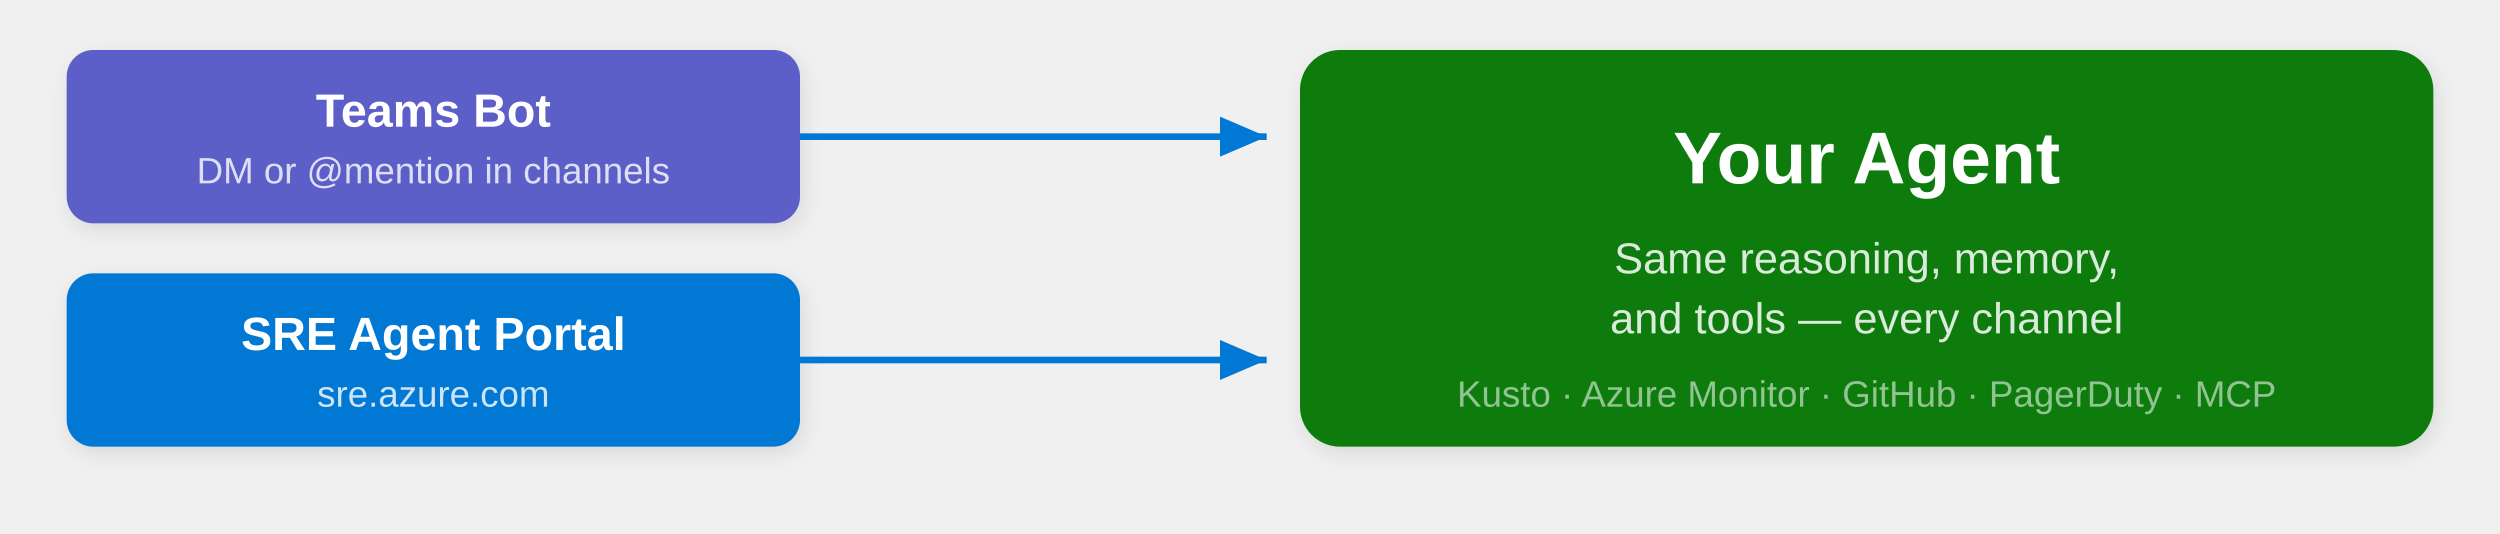
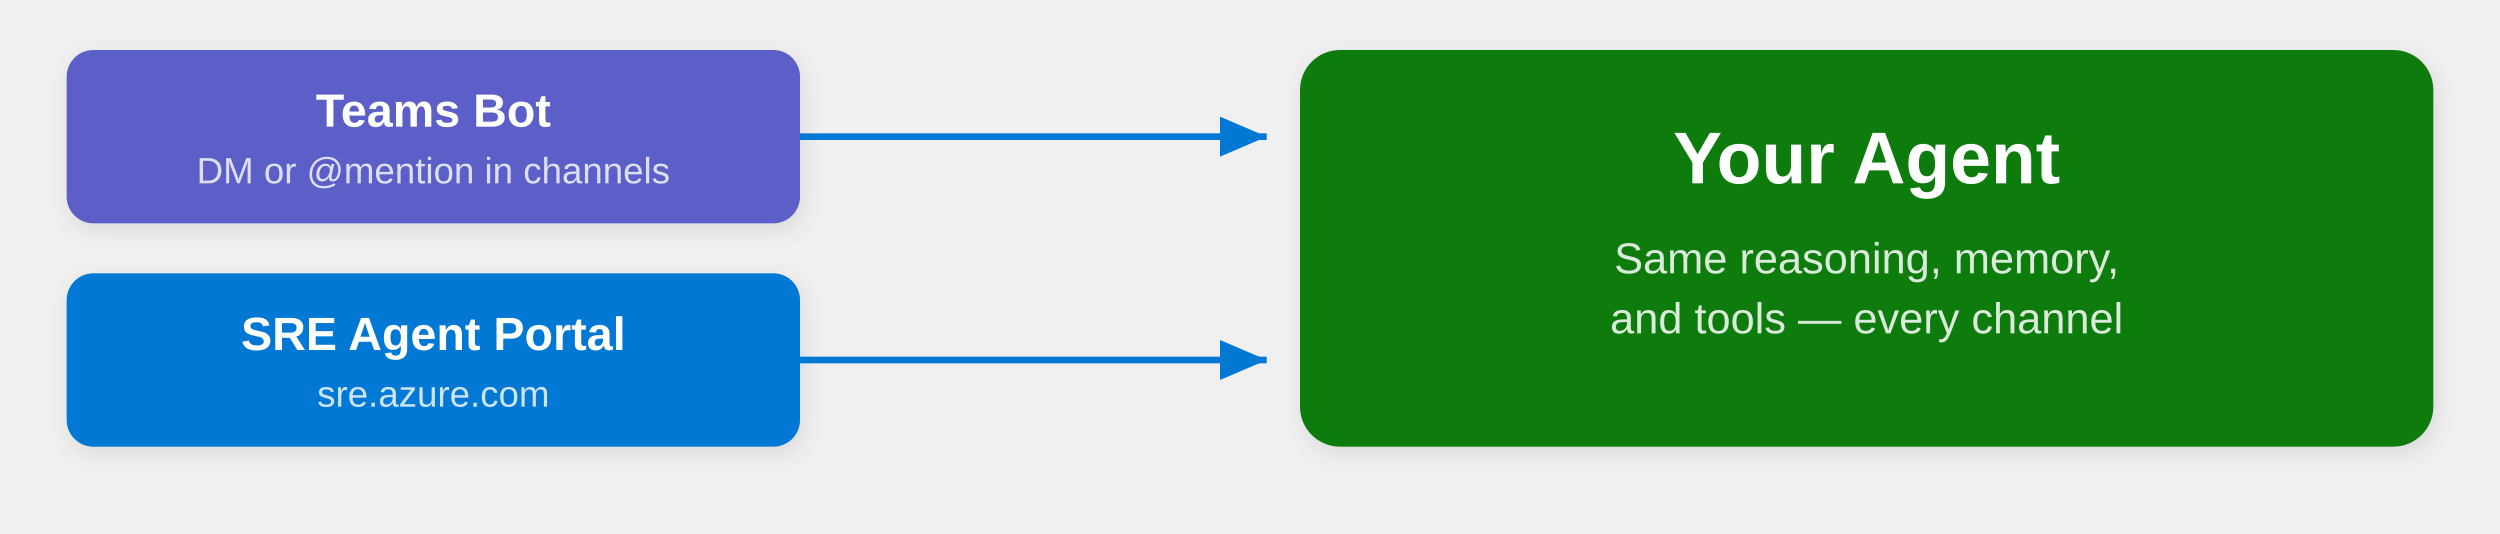
<svg xmlns="http://www.w3.org/2000/svg" viewBox="0 0 750 160">
  <defs>
    <filter id="shadow" x="-10%" y="-10%" width="120%" height="130%">
      <feDropShadow dx="1" dy="2" stdDeviation="3" flood-opacity="0.10" />
    </filter>
    <marker id="arrow" markerWidth="8" markerHeight="8" refX="7" refY="3" orient="auto">
      <path d="M0,0 L0,6 L7,3 z" fill="#0078d4" />
    </marker>
  </defs>
  <rect x="20" y="15" width="220" height="52" rx="8" fill="#5B5FC7" filter="url(#shadow)" />
  <text x="130" y="38" text-anchor="middle" font-family="Segoe UI, Arial" font-size="14" font-weight="bold" fill="white">Teams Bot</text>
  <text x="130" y="55" text-anchor="middle" font-family="Segoe UI, Arial" font-size="11" fill="rgba(255,255,255,0.8)">DM or @mention in channels</text>
  <rect x="20" y="82" width="220" height="52" rx="8" fill="#0078D4" filter="url(#shadow)" />
  <text x="130" y="105" text-anchor="middle" font-family="Segoe UI, Arial" font-size="14" font-weight="bold" fill="white">SRE Agent Portal</text>
  <text x="130" y="122" text-anchor="middle" font-family="Segoe UI, Arial" font-size="11" fill="rgba(255,255,255,0.8)">sre.azure.com</text>
  <line x1="240" y1="41" x2="380" y2="41" stroke="#0078d4" stroke-width="2" marker-end="url(#arrow)" />
  <line x1="240" y1="108" x2="380" y2="108" stroke="#0078d4" stroke-width="2" marker-end="url(#arrow)" />
  <rect x="390" y="15" width="340" height="119" rx="12" fill="#107C10" filter="url(#shadow)" />
  <text x="560" y="55" text-anchor="middle" font-family="Segoe UI, Arial" font-size="22" font-weight="bold" fill="white">Your Agent</text>
  <text x="560" y="82" text-anchor="middle" font-family="Segoe UI, Arial" font-size="13" fill="rgba(255,255,255,0.85)">Same reasoning, memory,</text>
  <text x="560" y="100" text-anchor="middle" font-family="Segoe UI, Arial" font-size="13" fill="rgba(255,255,255,0.85)">and tools — every channel</text>
-   <text x="560" y="122" text-anchor="middle" font-family="Segoe UI, Arial" font-size="11" fill="rgba(255,255,255,0.55)">Kusto · Azure Monitor · GitHub · PagerDuty · MCP</text>
</svg>
